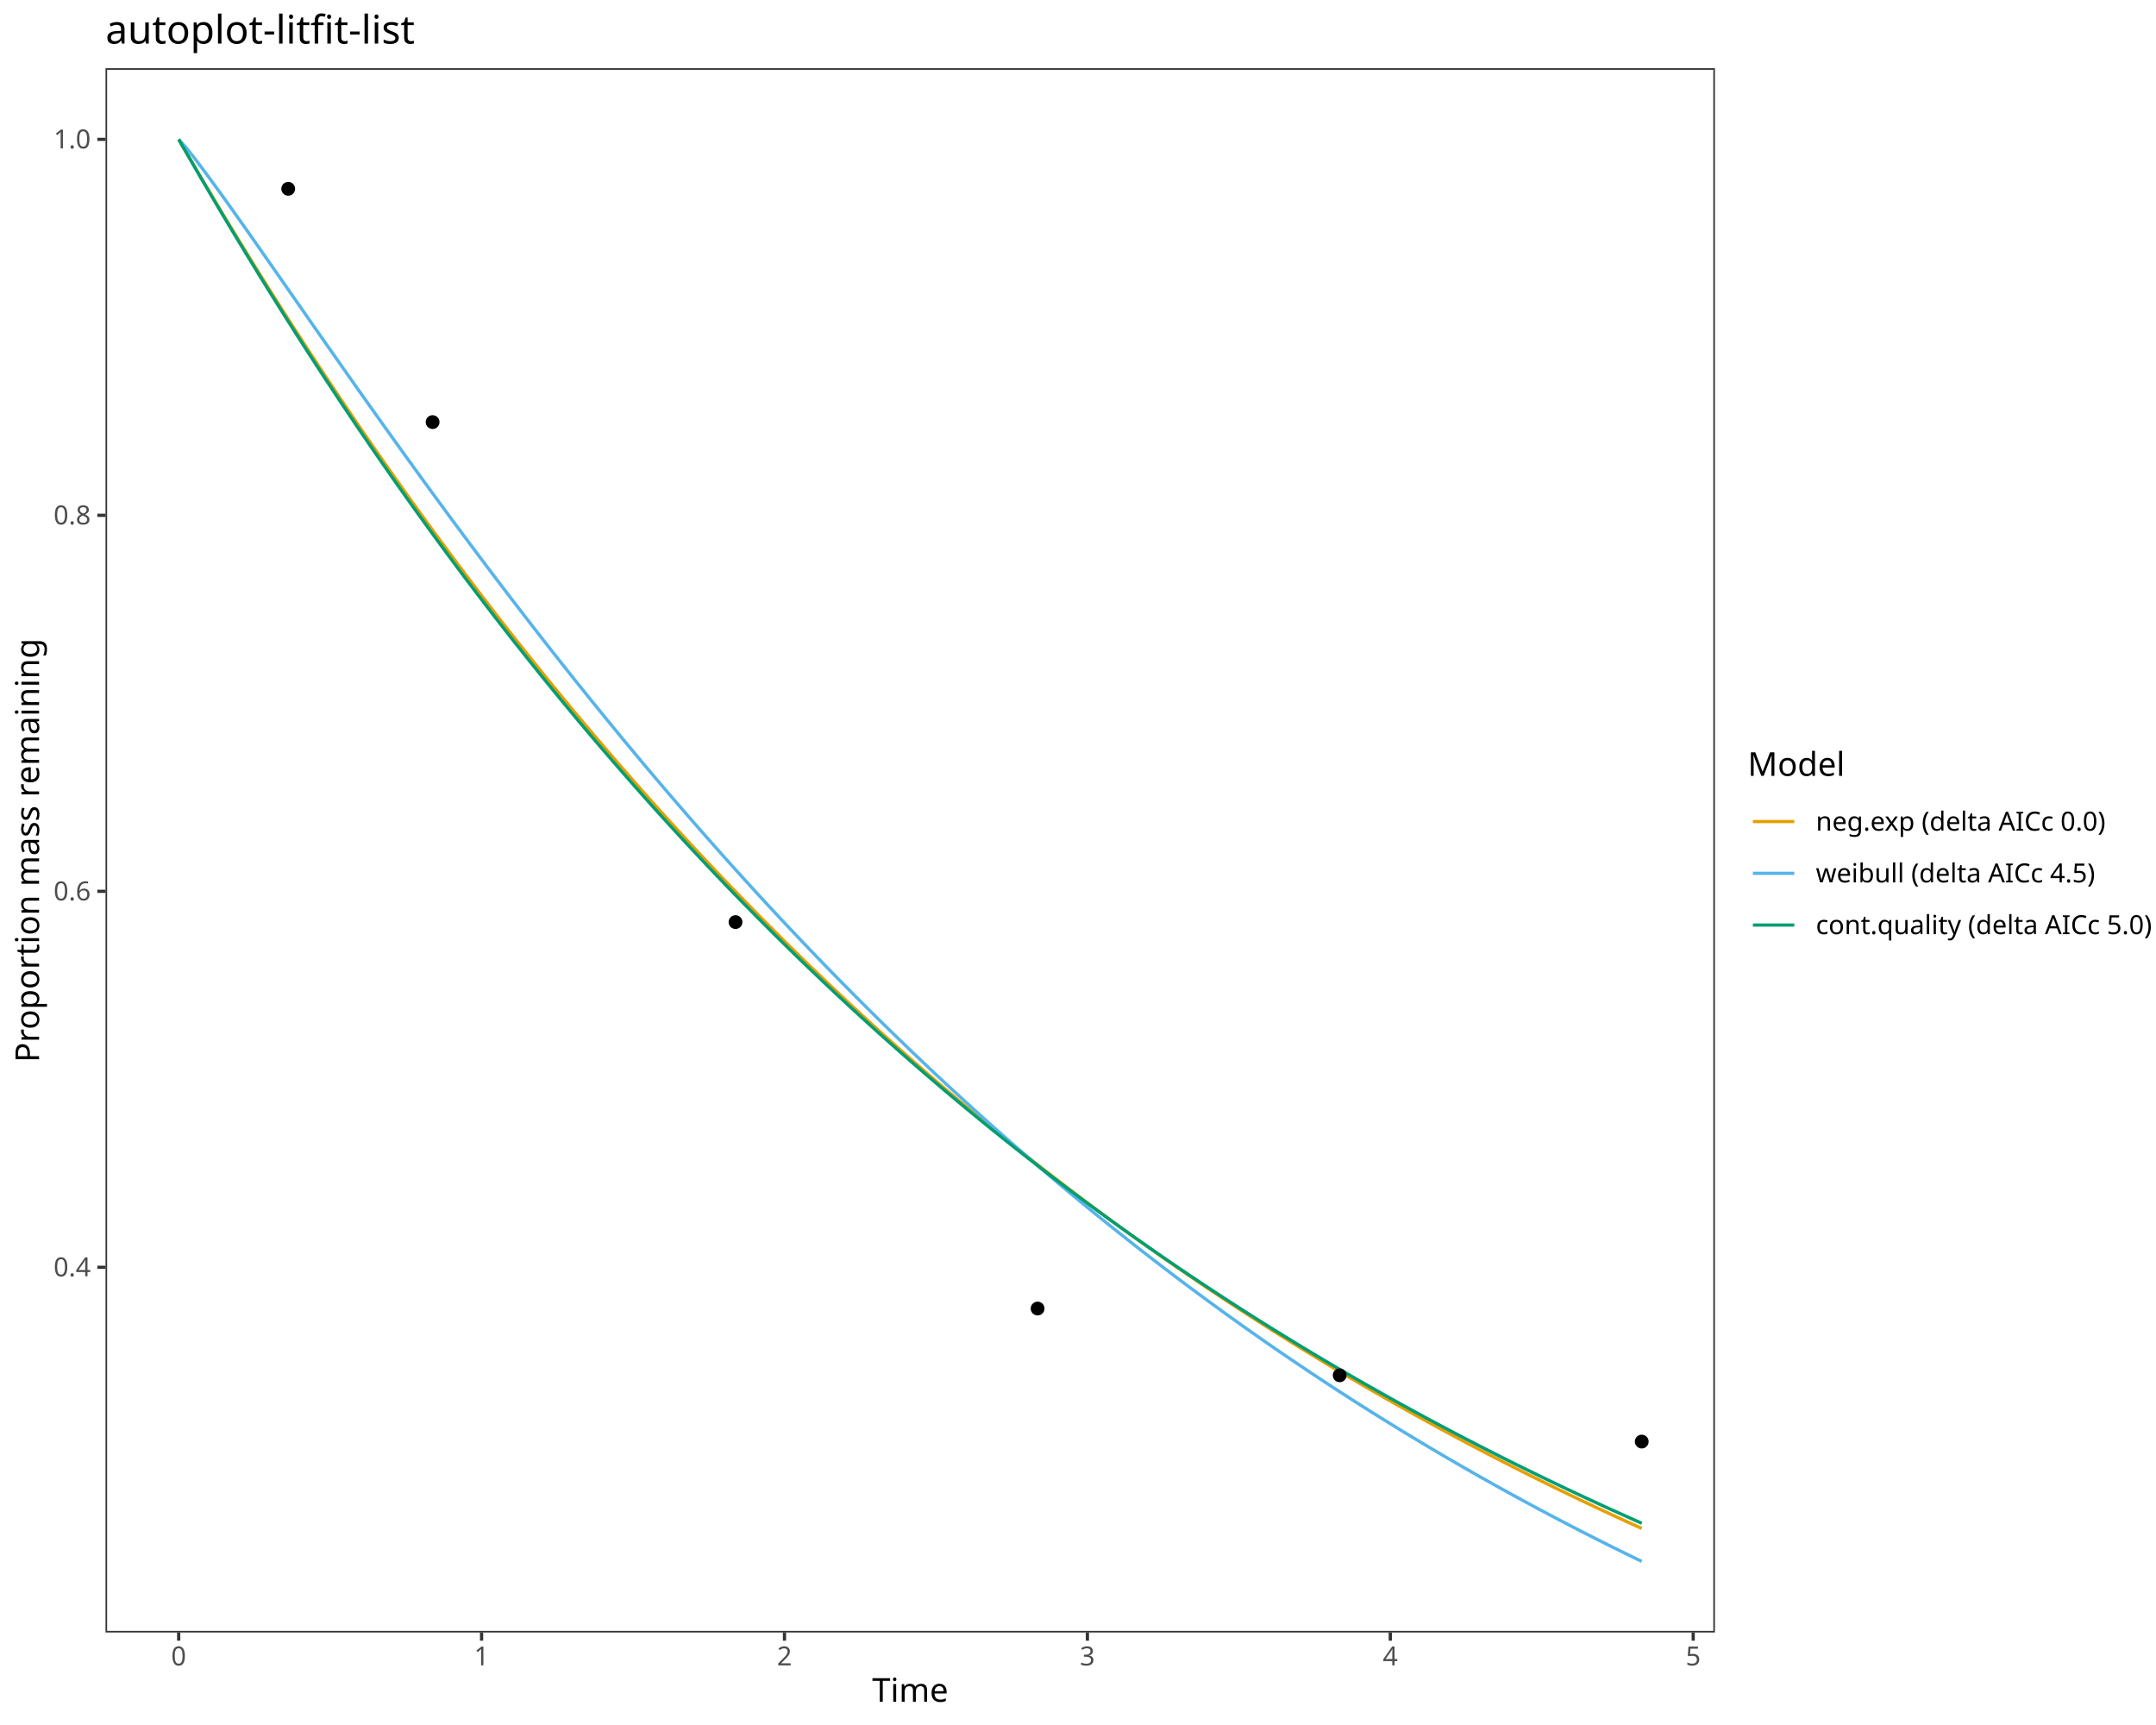
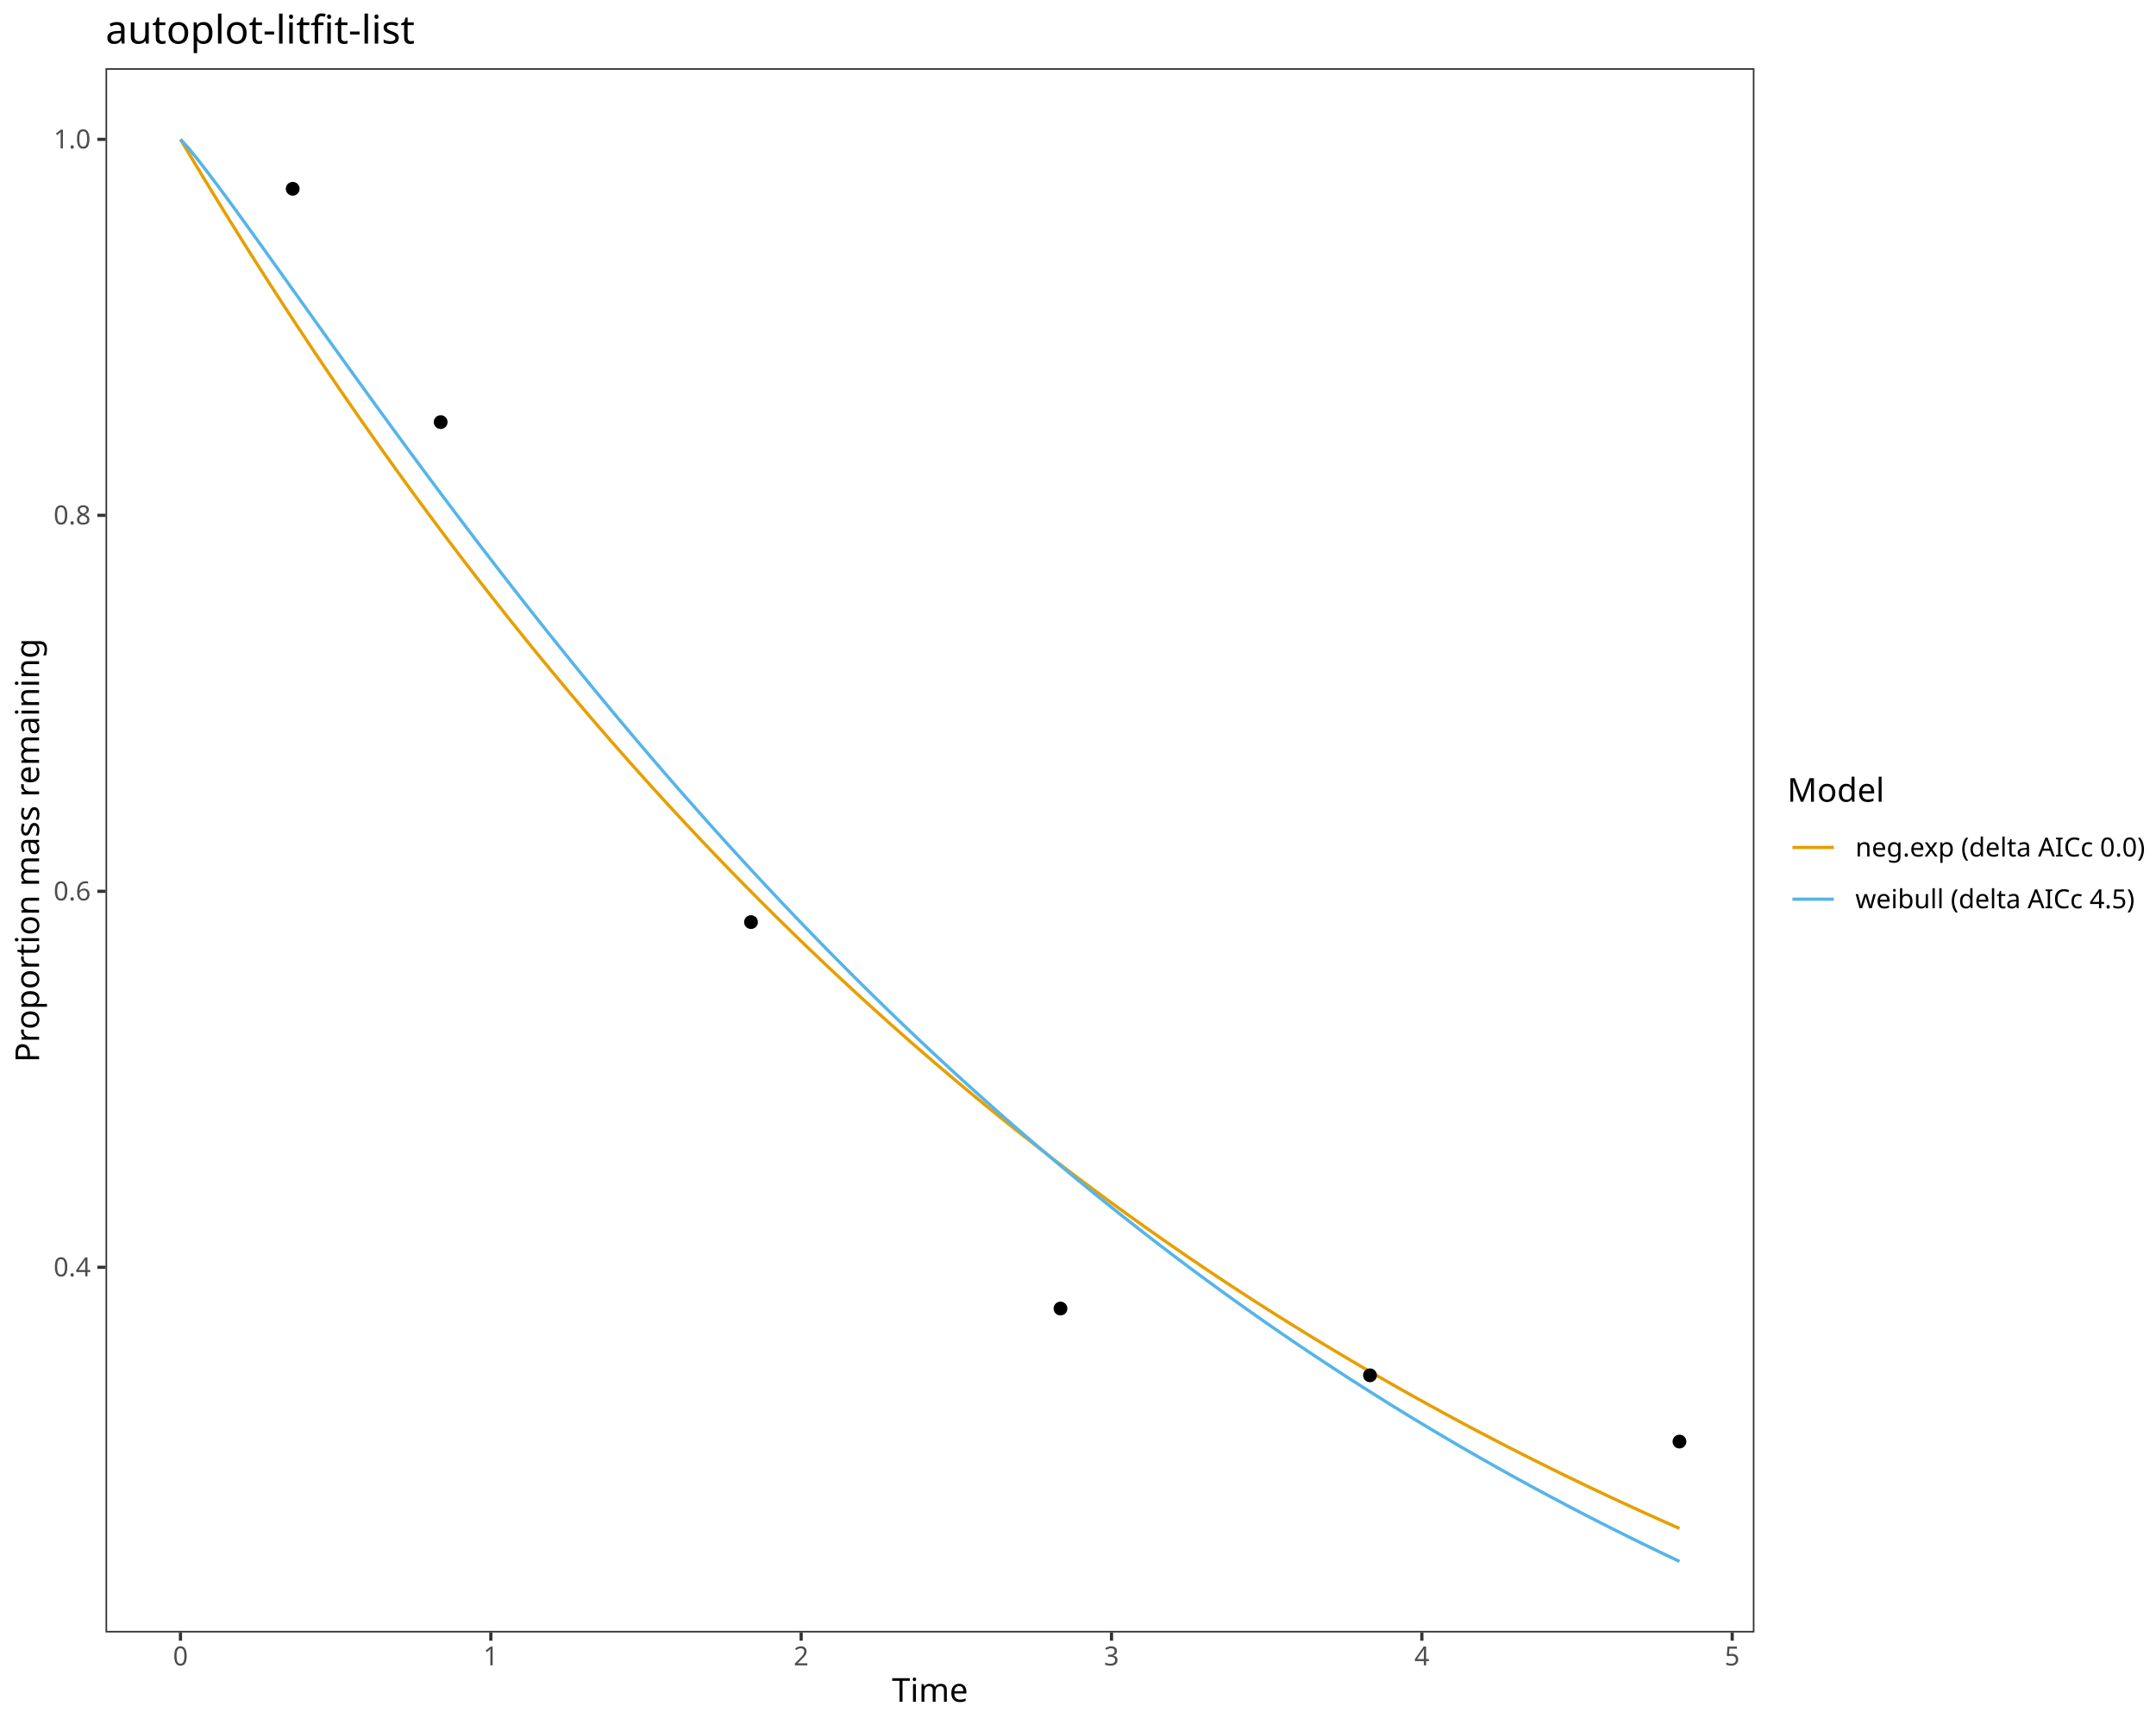
<svg xmlns="http://www.w3.org/2000/svg" class="svglite" data-engine-version="2.0" width="720.00pt" height="576.00pt" viewBox="0 0 720.00 576.00">
  <defs>
    <style type="text/css">
    .svglite line, .svglite polyline, .svglite polygon, .svglite path, .svglite rect, .svglite circle {
      fill: none;
      stroke: #000000;
      stroke-linecap: round;
      stroke-linejoin: round;
      stroke-miterlimit: 10.00;
    }
  </style>
  </defs>
  <rect width="100%" height="100%" style="stroke: none; fill: #FFFFFF;" />
  <defs>
    <clipPath id="cpMC4wMHw3MjAuMDB8MC4wMHw1NzYuMDA=">
      <rect x="0.00" y="0.00" width="720.00" height="576.00" />
    </clipPath>
  </defs>
  <g clip-path="url(#cpMC4wMHw3MjAuMDB8MC4wMHw1NzYuMDA=)">
    <rect x="0.00" y="0.00" width="720.00" height="576.00" style="stroke-width: 1.07; stroke: #FFFFFF; fill: #FFFFFF;" />
  </g>
  <defs>
-     <clipPath id="cpMzUuMjR8NTcyLjY5fDIyLjc4fDU0NS4xMQ==">
-       <rect x="35.24" y="22.78" width="537.46" height="522.33" />
+     <clipPath id="cpMzUuMjR8NTg1Ljg5fDIyLjc4fDU0NS4xMQ==">
+       <rect x="35.24" y="22.78" width="550.66" height="522.33" />
    </clipPath>
  </defs>
-   <g clip-path="url(#cpMzUuMjR8NTcyLjY5fDIyLjc4fDU0NS4xMQ==)">
-     <rect x="35.24" y="22.78" width="537.46" height="522.33" style="stroke-width: 1.07; stroke: none; fill: #FFFFFF;" />
-     <polyline points="59.67,46.53 62.12,50.75 64.58,54.94 67.03,59.11 69.49,63.24 71.94,67.35 74.40,71.43 76.85,75.49 79.31,79.52 81.77,83.52 84.22,87.49 86.68,91.43 89.13,95.35 91.59,99.25 94.04,103.11 96.50,106.96 98.95,110.77 101.41,114.56 103.86,118.33 106.32,122.06 108.77,125.78 111.23,129.47 113.68,133.13 116.14,136.77 118.59,140.38 121.05,143.98 123.50,147.54 125.96,151.08 128.42,154.60 130.87,158.10 133.33,161.57 135.78,165.02 138.24,168.44 140.69,171.84 143.15,175.22 145.60,178.58 148.06,181.91 150.51,185.22 152.97,188.51 155.42,191.78 157.88,195.02 160.33,198.25 162.79,201.45 165.24,204.63 167.70,207.79 170.15,210.92 172.61,214.04 175.07,217.14 177.52,220.21 179.98,223.26 182.43,226.30 184.89,229.31 187.34,232.30 189.80,235.27 192.25,238.23 194.71,241.16 197.16,244.07 199.62,246.97 202.07,249.84 204.53,252.69 206.98,255.53 209.44,258.34 211.89,261.14 214.35,263.92 216.80,266.68 219.26,269.42 221.72,272.14 224.17,274.85 226.63,277.53 229.08,280.20 231.54,282.85 233.99,285.49 236.45,288.10 238.90,290.70 241.36,293.28 243.81,295.84 246.27,298.38 248.72,300.91 251.18,303.42 253.63,305.92 256.09,308.39 258.54,310.85 261.00,313.30 263.45,315.73 265.91,318.14 268.36,320.53 270.82,322.91 273.28,325.27 275.73,327.62 278.19,329.95 280.64,332.27 283.10,334.57 285.55,336.85 288.01,339.12 290.46,341.38 292.92,343.62 295.37,345.84 297.83,348.05 300.28,350.24 302.74,352.42 305.19,354.59 307.65,356.73 310.10,358.87 312.56,360.99 315.01,363.10 317.47,365.19 319.93,367.27 322.38,369.33 324.84,371.39 327.29,373.42 329.75,375.45 332.20,377.45 334.66,379.45 337.11,381.43 339.57,383.40 342.02,385.36 344.48,387.30 346.93,389.23 349.39,391.15 351.84,393.05 354.30,394.94 356.75,396.82 359.21,398.69 361.66,400.54 364.12,402.38 366.58,404.21 369.03,406.03 371.49,407.83 373.94,409.62 376.40,411.40 378.85,413.17 381.31,414.93 383.76,416.67 386.22,418.40 388.67,420.12 391.13,421.83 393.58,423.53 396.04,425.22 398.49,426.89 400.95,428.56 403.40,430.21 405.86,431.85 408.31,433.48 410.77,435.10 413.23,436.71 415.68,438.31 418.14,439.89 420.59,441.47 423.05,443.03 425.50,444.59 427.96,446.13 430.41,447.67 432.87,449.19 435.32,450.71 437.78,452.21 440.23,453.70 442.69,455.19 445.14,456.66 447.60,458.12 450.05,459.58 452.51,461.02 454.96,462.45 457.42,463.88 459.88,465.29 462.33,466.70 464.79,468.09 467.24,469.48 469.70,470.86 472.15,472.23 474.61,473.59 477.06,474.93 479.52,476.28 481.97,477.61 484.43,478.93 486.88,480.24 489.34,481.55 491.79,482.84 494.25,484.13 496.70,485.41 499.16,486.68 501.61,487.94 504.07,489.19 506.52,490.44 508.98,491.68 511.44,492.90 513.89,494.12 516.35,495.33 518.80,496.54 521.26,497.73 523.71,498.92 526.17,500.10 528.62,501.27 531.08,502.43 533.53,503.59 535.99,504.74 538.44,505.88 540.90,507.01 543.35,508.14 545.81,509.25 548.26,510.36 " style="stroke-width: 1.07; stroke: #E69F00; stroke-linecap: butt;" />
-     <polyline points="59.67,46.53 62.12,49.26 64.58,52.33 67.03,55.54 69.49,58.84 71.94,62.19 74.40,65.59 76.85,69.02 79.31,72.48 81.77,75.96 84.22,79.45 86.68,82.96 89.13,86.47 91.59,89.99 94.04,93.52 96.50,97.04 98.95,100.57 101.41,104.09 103.86,107.62 106.32,111.13 108.77,114.65 111.23,118.15 113.68,121.65 116.14,125.15 118.59,128.63 121.05,132.11 123.50,135.57 125.96,139.03 128.42,142.48 130.87,145.91 133.33,149.34 135.78,152.75 138.24,156.15 140.69,159.54 143.15,162.91 145.60,166.27 148.06,169.62 150.51,172.96 152.97,176.28 155.42,179.58 157.88,182.88 160.33,186.15 162.79,189.42 165.24,192.67 167.70,195.90 170.15,199.12 172.61,202.32 175.07,205.51 177.52,208.69 179.98,211.84 182.43,214.99 184.89,218.11 187.34,221.22 189.80,224.32 192.25,227.40 194.71,230.46 197.16,233.51 199.62,236.54 202.07,239.56 204.53,242.56 206.98,245.54 209.44,248.51 211.89,251.46 214.35,254.40 216.80,257.32 219.26,260.22 221.72,263.11 224.17,265.98 226.63,268.83 229.08,271.67 231.54,274.49 233.99,277.30 236.45,280.09 238.90,282.86 241.36,285.62 243.81,288.36 246.27,291.09 248.72,293.80 251.18,296.49 253.63,299.17 256.09,301.83 258.54,304.48 261.00,307.11 263.45,309.73 265.91,312.32 268.36,314.91 270.82,317.48 273.28,320.03 275.73,322.56 278.19,325.09 280.64,327.59 283.10,330.08 285.55,332.56 288.01,335.01 290.46,337.46 292.92,339.89 295.37,342.30 297.83,344.70 300.28,347.08 302.74,349.45 305.19,351.80 307.65,354.14 310.10,356.47 312.56,358.78 315.01,361.07 317.47,363.35 319.93,365.61 322.38,367.86 324.84,370.10 327.29,372.32 329.75,374.53 332.20,376.72 334.66,378.90 337.11,381.06 339.57,383.21 342.02,385.35 344.48,387.47 346.93,389.58 349.39,391.68 351.84,393.76 354.30,395.82 356.75,397.88 359.21,399.92 361.66,401.94 364.12,403.95 366.58,405.95 369.03,407.94 371.49,409.91 373.94,411.87 376.40,413.82 378.85,415.75 381.31,417.67 383.76,419.58 386.22,421.47 388.67,423.35 391.13,425.22 393.58,427.08 396.04,428.92 398.49,430.75 400.95,432.57 403.40,434.38 405.86,436.17 408.31,437.95 410.77,439.72 413.23,441.48 415.68,443.23 418.14,444.96 420.59,446.68 423.05,448.39 425.50,450.09 427.96,451.78 430.41,453.45 432.87,455.11 435.32,456.76 437.78,458.40 440.23,460.03 442.69,461.65 445.14,463.26 447.60,464.85 450.05,466.43 452.51,468.01 454.96,469.57 457.42,471.12 459.88,472.66 462.33,474.19 464.79,475.70 467.24,477.21 469.70,478.71 472.15,480.19 474.61,481.67 477.06,483.14 479.52,484.59 481.97,486.04 484.43,487.47 486.88,488.89 489.34,490.31 491.79,491.71 494.25,493.11 496.70,494.49 499.16,495.86 501.61,497.23 504.07,498.58 506.52,499.93 508.98,501.26 511.44,502.59 513.89,503.91 516.35,505.21 518.80,506.51 521.26,507.80 523.71,509.08 526.17,510.35 528.62,511.61 531.08,512.86 533.53,514.10 535.99,515.34 538.44,516.56 540.90,517.78 543.35,518.98 545.81,520.18 548.26,521.37 " style="stroke-width: 1.07; stroke: #56B4E9; stroke-linecap: butt;" />
-     <polyline points="59.67,46.53 62.12,50.81 64.58,55.06 67.03,59.29 69.49,63.48 71.94,67.65 74.40,71.78 76.85,75.89 79.31,79.96 81.77,84.01 84.22,88.03 86.68,92.02 89.13,95.99 91.59,99.92 94.04,103.83 96.50,107.71 98.95,111.56 101.41,115.39 103.86,119.19 106.32,122.96 108.77,126.70 111.23,130.42 113.68,134.12 116.14,137.79 118.59,141.43 121.05,145.04 123.50,148.63 125.96,152.20 128.42,155.74 130.87,159.26 133.33,162.75 135.78,166.21 138.24,169.66 140.69,173.07 143.15,176.47 145.60,179.84 148.06,183.19 150.51,186.51 152.97,189.81 155.42,193.09 157.88,196.34 160.33,199.57 162.79,202.78 165.24,205.97 167.70,209.13 170.15,212.28 172.61,215.40 175.07,218.49 177.52,221.57 179.98,224.63 182.43,227.66 184.89,230.67 187.34,233.67 189.80,236.64 192.25,239.59 194.71,242.52 197.16,245.43 199.62,248.32 202.07,251.18 204.53,254.03 206.98,256.86 209.44,259.67 211.89,262.46 214.35,265.23 216.80,267.98 219.26,270.72 221.72,273.43 224.17,276.12 226.63,278.80 229.08,281.46 231.54,284.09 233.99,286.71 236.45,289.32 238.90,291.90 241.36,294.47 243.81,297.02 246.27,299.55 248.72,302.06 251.18,304.55 253.63,307.03 256.09,309.49 258.54,311.94 261.00,314.37 263.45,316.78 265.91,319.17 268.36,321.55 270.82,323.91 273.28,326.25 275.73,328.58 278.19,330.89 280.64,333.19 283.10,335.47 285.55,337.73 288.01,339.98 290.46,342.21 292.92,344.43 295.37,346.63 297.83,348.82 300.28,350.99 302.74,353.15 305.19,355.29 307.65,357.42 310.10,359.53 312.56,361.63 315.01,363.72 317.47,365.79 319.93,367.84 322.38,369.88 324.84,371.91 327.29,373.92 329.75,375.92 332.20,377.91 334.66,379.88 337.11,381.84 339.57,383.78 342.02,385.71 344.48,387.63 346.93,389.54 349.39,391.43 351.84,393.31 354.30,395.17 356.75,397.03 359.21,398.87 361.66,400.69 364.12,402.51 366.58,404.31 369.03,406.10 371.49,407.88 373.94,409.65 376.40,411.40 378.85,413.14 381.31,414.87 383.76,416.59 386.22,418.30 388.67,419.99 391.13,421.67 393.58,423.35 396.04,425.01 398.49,426.66 400.95,428.29 403.40,429.92 405.86,431.53 408.31,433.14 410.77,434.73 413.23,436.31 415.68,437.89 418.14,439.45 420.59,441.00 423.05,442.54 425.50,444.07 427.96,445.58 430.41,447.09 432.87,448.59 435.32,450.08 437.78,451.56 440.23,453.02 442.69,454.48 445.14,455.93 447.60,457.37 450.05,458.79 452.51,460.21 454.96,461.62 457.42,463.02 459.88,464.41 462.33,465.79 464.79,467.16 467.24,468.52 469.70,469.87 472.15,471.22 474.61,472.55 477.06,473.88 479.52,475.19 481.97,476.50 484.43,477.80 486.88,479.09 489.34,480.37 491.79,481.64 494.25,482.90 496.70,484.15 499.16,485.40 501.61,486.64 504.07,487.87 506.52,489.09 508.98,490.30 511.44,491.51 513.89,492.70 516.35,493.89 518.80,495.07 521.26,496.24 523.71,497.41 526.17,498.56 528.62,499.71 531.08,500.85 533.53,501.99 535.99,503.11 538.44,504.23 540.90,505.34 543.35,506.44 545.81,507.54 548.26,508.63 " style="stroke-width: 1.07; stroke: #009E73; stroke-linecap: butt;" />
-     <circle cx="96.25" cy="63.04" r="1.95" style="stroke-width: 0.71; fill: #000000;" />
-     <circle cx="144.47" cy="140.94" r="1.95" style="stroke-width: 0.71; fill: #000000;" />
-     <circle cx="245.63" cy="307.90" r="1.95" style="stroke-width: 0.71; fill: #000000;" />
-     <circle cx="346.51" cy="436.94" r="1.95" style="stroke-width: 0.71; fill: #000000;" />
-     <circle cx="447.39" cy="459.23" r="1.95" style="stroke-width: 0.71; fill: #000000;" />
-     <circle cx="548.26" cy="481.36" r="1.95" style="stroke-width: 0.71; fill: #000000;" />
-     <rect x="35.24" y="22.78" width="537.46" height="522.33" style="stroke-width: 1.07; stroke: #333333;" />
+   <g clip-path="url(#cpMzUuMjR8NTg1Ljg5fDIyLjc4fDU0NS4xMQ==)">
+     <rect x="35.24" y="22.78" width="550.66" height="522.33" style="stroke-width: 1.07; stroke: none; fill: #FFFFFF;" />
+     <polyline points="60.27,46.53 62.78,50.75 65.30,54.94 67.81,59.11 70.33,63.24 72.85,67.35 75.36,71.43 77.88,75.49 80.39,79.52 82.91,83.52 85.42,87.49 87.94,91.43 90.45,95.35 92.97,99.25 95.49,103.11 98.00,106.96 100.52,110.77 103.03,114.56 105.55,118.33 108.06,122.06 110.58,125.78 113.09,129.47 115.61,133.13 118.13,136.77 120.64,140.38 123.16,143.98 125.67,147.54 128.19,151.08 130.70,154.60 133.22,158.10 135.73,161.57 138.25,165.02 140.77,168.44 143.28,171.84 145.80,175.22 148.31,178.58 150.83,181.91 153.34,185.22 155.86,188.51 158.37,191.78 160.89,195.02 163.41,198.25 165.92,201.45 168.44,204.63 170.95,207.79 173.47,210.92 175.98,214.04 178.50,217.14 181.01,220.21 183.53,223.26 186.05,226.30 188.56,229.31 191.08,232.30 193.59,235.27 196.11,238.23 198.62,241.16 201.14,244.07 203.65,246.97 206.17,249.84 208.69,252.69 211.20,255.53 213.72,258.34 216.23,261.14 218.75,263.92 221.26,266.68 223.78,269.42 226.29,272.14 228.81,274.85 231.33,277.53 233.84,280.20 236.36,282.85 238.87,285.49 241.39,288.10 243.90,290.70 246.42,293.28 248.94,295.84 251.45,298.38 253.97,300.91 256.48,303.42 259.00,305.92 261.51,308.39 264.03,310.85 266.54,313.30 269.06,315.73 271.58,318.14 274.09,320.53 276.61,322.91 279.12,325.27 281.64,327.62 284.15,329.95 286.67,332.27 289.18,334.57 291.70,336.85 294.22,339.12 296.73,341.38 299.25,343.62 301.76,345.84 304.28,348.05 306.79,350.24 309.31,352.42 311.82,354.59 314.34,356.73 316.86,358.87 319.37,360.99 321.89,363.10 324.40,365.19 326.92,367.27 329.43,369.33 331.95,371.39 334.46,373.42 336.98,375.45 339.50,377.45 342.01,379.45 344.53,381.43 347.04,383.40 349.56,385.36 352.07,387.30 354.59,389.23 357.10,391.15 359.62,393.05 362.14,394.94 364.65,396.82 367.17,398.69 369.68,400.54 372.20,402.38 374.71,404.21 377.23,406.03 379.74,407.83 382.26,409.62 384.78,411.40 387.29,413.17 389.81,414.93 392.32,416.67 394.84,418.40 397.35,420.12 399.87,421.83 402.38,423.53 404.90,425.22 407.42,426.89 409.93,428.56 412.45,430.21 414.96,431.85 417.48,433.48 419.99,435.10 422.51,436.71 425.02,438.31 427.54,439.89 430.06,441.47 432.57,443.03 435.09,444.59 437.60,446.13 440.12,447.67 442.63,449.19 445.15,450.71 447.66,452.21 450.18,453.70 452.70,455.19 455.21,456.66 457.73,458.12 460.24,459.58 462.76,461.02 465.27,462.45 467.79,463.88 470.30,465.29 472.82,466.70 475.34,468.09 477.85,469.48 480.37,470.86 482.88,472.23 485.40,473.59 487.91,474.93 490.43,476.28 492.94,477.61 495.46,478.93 497.98,480.24 500.49,481.55 503.01,482.84 505.52,484.13 508.04,485.41 510.55,486.68 513.07,487.94 515.58,489.19 518.10,490.44 520.62,491.68 523.13,492.90 525.65,494.12 528.16,495.33 530.68,496.54 533.19,497.73 535.71,498.92 538.22,500.10 540.74,501.27 543.26,502.43 545.77,503.59 548.29,504.74 550.80,505.88 553.32,507.01 555.83,508.14 558.35,509.25 560.86,510.36 " style="stroke-width: 1.07; stroke: #E69F00; stroke-linecap: butt;" />
+     <polyline points="60.27,46.53 62.78,49.26 65.30,52.33 67.81,55.54 70.33,58.84 72.85,62.19 75.36,65.59 77.88,69.02 80.39,72.48 82.91,75.96 85.42,79.45 87.94,82.96 90.45,86.47 92.97,89.99 95.49,93.52 98.00,97.04 100.52,100.57 103.03,104.09 105.55,107.62 108.06,111.13 110.58,114.65 113.09,118.15 115.61,121.65 118.13,125.15 120.64,128.63 123.16,132.11 125.67,135.57 128.19,139.03 130.70,142.48 133.22,145.91 135.73,149.34 138.25,152.75 140.77,156.15 143.28,159.54 145.80,162.91 148.31,166.27 150.83,169.62 153.34,172.96 155.86,176.28 158.37,179.58 160.89,182.88 163.41,186.15 165.92,189.42 168.44,192.67 170.95,195.90 173.47,199.12 175.98,202.32 178.50,205.51 181.01,208.69 183.53,211.84 186.05,214.99 188.56,218.11 191.08,221.22 193.59,224.32 196.11,227.40 198.62,230.46 201.14,233.51 203.65,236.54 206.17,239.56 208.69,242.56 211.20,245.54 213.72,248.51 216.23,251.46 218.75,254.40 221.26,257.32 223.78,260.22 226.29,263.11 228.81,265.98 231.33,268.83 233.84,271.67 236.36,274.49 238.87,277.30 241.39,280.09 243.90,282.86 246.42,285.62 248.94,288.36 251.45,291.09 253.97,293.80 256.48,296.49 259.00,299.17 261.51,301.83 264.03,304.48 266.54,307.11 269.06,309.73 271.58,312.32 274.09,314.91 276.61,317.48 279.12,320.03 281.64,322.56 284.15,325.09 286.67,327.59 289.18,330.08 291.70,332.56 294.22,335.01 296.73,337.46 299.25,339.89 301.76,342.30 304.28,344.70 306.79,347.08 309.31,349.45 311.82,351.80 314.34,354.14 316.86,356.47 319.37,358.78 321.89,361.07 324.40,363.35 326.92,365.61 329.43,367.86 331.95,370.10 334.46,372.32 336.98,374.53 339.50,376.72 342.01,378.90 344.53,381.06 347.04,383.21 349.56,385.35 352.07,387.47 354.59,389.58 357.10,391.68 359.62,393.76 362.14,395.82 364.65,397.88 367.17,399.92 369.68,401.94 372.20,403.95 374.71,405.95 377.23,407.94 379.74,409.91 382.26,411.87 384.78,413.82 387.29,415.75 389.81,417.67 392.32,419.58 394.84,421.47 397.35,423.35 399.87,425.22 402.38,427.08 404.90,428.92 407.42,430.75 409.93,432.57 412.45,434.38 414.96,436.17 417.48,437.95 419.99,439.72 422.51,441.48 425.02,443.23 427.54,444.96 430.06,446.68 432.57,448.39 435.09,450.09 437.60,451.78 440.12,453.45 442.63,455.11 445.15,456.76 447.66,458.40 450.18,460.03 452.70,461.65 455.21,463.26 457.73,464.85 460.24,466.43 462.76,468.01 465.27,469.57 467.79,471.12 470.30,472.66 472.82,474.19 475.34,475.70 477.85,477.21 480.37,478.71 482.88,480.19 485.40,481.67 487.91,483.14 490.43,484.59 492.94,486.04 495.46,487.47 497.98,488.89 500.49,490.31 503.01,491.71 505.52,493.11 508.04,494.49 510.55,495.86 513.07,497.23 515.58,498.58 518.10,499.93 520.62,501.26 523.13,502.59 525.65,503.91 528.16,505.21 530.68,506.51 533.19,507.80 535.71,509.08 538.22,510.35 540.74,511.61 543.26,512.86 545.77,514.10 548.29,515.34 550.80,516.56 553.32,517.78 555.83,518.98 558.35,520.18 560.86,521.37 " style="stroke-width: 1.07; stroke: #56B4E9; stroke-linecap: butt;" />
+     <circle cx="97.75" cy="63.04" r="1.95" style="stroke-width: 0.71; fill: #000000;" />
+     <circle cx="147.16" cy="140.94" r="1.95" style="stroke-width: 0.71; fill: #000000;" />
+     <circle cx="250.80" cy="307.90" r="1.95" style="stroke-width: 0.71; fill: #000000;" />
+     <circle cx="354.15" cy="436.94" r="1.95" style="stroke-width: 0.71; fill: #000000;" />
+     <circle cx="457.51" cy="459.23" r="1.95" style="stroke-width: 0.71; fill: #000000;" />
+     <circle cx="560.86" cy="481.36" r="1.95" style="stroke-width: 0.71; fill: #000000;" />
+     <rect x="35.24" y="22.78" width="550.66" height="522.33" style="stroke-width: 1.07; stroke: #333333;" />
  </g>
  <g clip-path="url(#cpMC4wMHw3MjAuMDB8MC4wMHw1NzYuMDA=)">
    <text x="30.31" y="426.19" text-anchor="end" style="font-size: 8.80px; fill: #4D4D4D; font-family: sans;" textLength="12.23px" lengthAdjust="spacingAndGlyphs">0.4</text>
    <text x="30.31" y="300.65" text-anchor="end" style="font-size: 8.80px; fill: #4D4D4D; font-family: sans;" textLength="12.23px" lengthAdjust="spacingAndGlyphs">0.6</text>
    <text x="30.31" y="175.10" text-anchor="end" style="font-size: 8.80px; fill: #4D4D4D; font-family: sans;" textLength="12.23px" lengthAdjust="spacingAndGlyphs">0.8</text>
    <text x="30.31" y="49.55" text-anchor="end" style="font-size: 8.80px; fill: #4D4D4D; font-family: sans;" textLength="12.23px" lengthAdjust="spacingAndGlyphs">1.0</text>
    <polyline points="32.50,423.16 35.24,423.16 " style="stroke-width: 1.07; stroke: #333333; stroke-linecap: butt;" />
    <polyline points="32.50,297.62 35.24,297.62 " style="stroke-width: 1.07; stroke: #333333; stroke-linecap: butt;" />
    <polyline points="32.50,172.07 35.24,172.07 " style="stroke-width: 1.07; stroke: #333333; stroke-linecap: butt;" />
    <polyline points="32.50,46.53 35.24,46.53 " style="stroke-width: 1.07; stroke: #333333; stroke-linecap: butt;" />
-     <polyline points="59.67,547.85 59.67,545.11 " style="stroke-width: 1.07; stroke: #333333; stroke-linecap: butt;" />
-     <polyline points="160.82,547.85 160.82,545.11 " style="stroke-width: 1.07; stroke: #333333; stroke-linecap: butt;" />
-     <polyline points="261.98,547.85 261.98,545.11 " style="stroke-width: 1.07; stroke: #333333; stroke-linecap: butt;" />
-     <polyline points="363.14,547.85 363.14,545.11 " style="stroke-width: 1.07; stroke: #333333; stroke-linecap: butt;" />
-     <polyline points="464.29,547.85 464.29,545.11 " style="stroke-width: 1.07; stroke: #333333; stroke-linecap: butt;" />
-     <polyline points="565.45,547.85 565.45,545.11 " style="stroke-width: 1.07; stroke: #333333; stroke-linecap: butt;" />
-     <text x="59.67" y="556.10" text-anchor="middle" style="font-size: 8.80px; fill: #4D4D4D; font-family: sans;" textLength="4.89px" lengthAdjust="spacingAndGlyphs">0</text>
-     <text x="160.82" y="556.10" text-anchor="middle" style="font-size: 8.80px; fill: #4D4D4D; font-family: sans;" textLength="4.89px" lengthAdjust="spacingAndGlyphs">1</text>
-     <text x="261.98" y="556.10" text-anchor="middle" style="font-size: 8.80px; fill: #4D4D4D; font-family: sans;" textLength="4.89px" lengthAdjust="spacingAndGlyphs">2</text>
-     <text x="363.14" y="556.10" text-anchor="middle" style="font-size: 8.80px; fill: #4D4D4D; font-family: sans;" textLength="4.89px" lengthAdjust="spacingAndGlyphs">3</text>
-     <text x="464.29" y="556.10" text-anchor="middle" style="font-size: 8.80px; fill: #4D4D4D; font-family: sans;" textLength="4.89px" lengthAdjust="spacingAndGlyphs">4</text>
-     <text x="565.45" y="556.10" text-anchor="middle" style="font-size: 8.80px; fill: #4D4D4D; font-family: sans;" textLength="4.89px" lengthAdjust="spacingAndGlyphs">5</text>
-     <text x="303.97" y="568.24" text-anchor="middle" style="font-size: 11.00px; font-family: sans;" textLength="24.45px" lengthAdjust="spacingAndGlyphs">Time</text>
+     <polyline points="60.27,547.85 60.27,545.11 " style="stroke-width: 1.07; stroke: #333333; stroke-linecap: butt;" />
+     <polyline points="163.91,547.85 163.91,545.11 " style="stroke-width: 1.07; stroke: #333333; stroke-linecap: butt;" />
+     <polyline points="267.55,547.85 267.55,545.11 " style="stroke-width: 1.07; stroke: #333333; stroke-linecap: butt;" />
+     <polyline points="371.19,547.85 371.19,545.11 " style="stroke-width: 1.07; stroke: #333333; stroke-linecap: butt;" />
+     <polyline points="474.83,547.85 474.83,545.11 " style="stroke-width: 1.07; stroke: #333333; stroke-linecap: butt;" />
+     <polyline points="578.47,547.85 578.47,545.11 " style="stroke-width: 1.07; stroke: #333333; stroke-linecap: butt;" />
+     <text x="60.27" y="556.10" text-anchor="middle" style="font-size: 8.80px; fill: #4D4D4D; font-family: sans;" textLength="4.89px" lengthAdjust="spacingAndGlyphs">0</text>
+     <text x="163.91" y="556.10" text-anchor="middle" style="font-size: 8.80px; fill: #4D4D4D; font-family: sans;" textLength="4.89px" lengthAdjust="spacingAndGlyphs">1</text>
+     <text x="267.55" y="556.10" text-anchor="middle" style="font-size: 8.80px; fill: #4D4D4D; font-family: sans;" textLength="4.89px" lengthAdjust="spacingAndGlyphs">2</text>
+     <text x="371.19" y="556.10" text-anchor="middle" style="font-size: 8.80px; fill: #4D4D4D; font-family: sans;" textLength="4.89px" lengthAdjust="spacingAndGlyphs">3</text>
+     <text x="474.83" y="556.10" text-anchor="middle" style="font-size: 8.80px; fill: #4D4D4D; font-family: sans;" textLength="4.89px" lengthAdjust="spacingAndGlyphs">4</text>
+     <text x="578.47" y="556.10" text-anchor="middle" style="font-size: 8.80px; fill: #4D4D4D; font-family: sans;" textLength="4.89px" lengthAdjust="spacingAndGlyphs">5</text>
+     <text x="310.57" y="568.24" text-anchor="middle" style="font-size: 11.00px; font-family: sans;" textLength="24.45px" lengthAdjust="spacingAndGlyphs">Time</text>
    <text transform="translate(13.05,283.95) rotate(-90)" text-anchor="middle" style="font-size: 11.00px; font-family: sans;" textLength="131.47px" lengthAdjust="spacingAndGlyphs">Proportion mass remaining</text>
-     <rect x="583.65" y="250.36" width="130.87" height="67.17" style="stroke-width: 1.07; stroke: none; fill: #FFFFFF;" />
-     <text x="583.65" y="259.07" style="font-size: 11.00px; font-family: sans;" textLength="29.96px" lengthAdjust="spacingAndGlyphs">Model</text>
-     <rect x="583.65" y="265.69" width="17.28" height="17.28" style="stroke-width: 1.07; stroke: none; fill: #FFFFFF;" />
-     <line x1="585.38" y1="274.33" x2="599.21" y2="274.33" style="stroke-width: 1.07; stroke: #E69F00; stroke-linecap: butt;" />
-     <rect x="583.65" y="282.97" width="17.28" height="17.28" style="stroke-width: 1.07; stroke: none; fill: #FFFFFF;" />
-     <line x1="585.38" y1="291.61" x2="599.21" y2="291.61" style="stroke-width: 1.07; stroke: #56B4E9; stroke-linecap: butt;" />
-     <rect x="583.65" y="300.25" width="17.28" height="17.28" style="stroke-width: 1.07; stroke: none; fill: #FFFFFF;" />
-     <line x1="585.38" y1="308.89" x2="599.21" y2="308.89" style="stroke-width: 1.07; stroke: #009E73; stroke-linecap: butt;" />
-     <text x="606.41" y="277.36" style="font-size: 8.80px; font-family: sans;" textLength="94.91px" lengthAdjust="spacingAndGlyphs">neg.exp (delta AICc 0.0)</text>
-     <text x="606.41" y="294.64" style="font-size: 8.80px; font-family: sans;" textLength="90.49px" lengthAdjust="spacingAndGlyphs">weibull (delta AICc 4.5)</text>
-     <text x="606.41" y="311.92" style="font-size: 8.80px; font-family: sans;" textLength="108.11px" lengthAdjust="spacingAndGlyphs">cont.quality (delta AICc 5.0)</text>
+     <rect x="596.85" y="259.00" width="117.67" height="49.89" style="stroke-width: 1.07; stroke: none; fill: #FFFFFF;" />
+     <text x="596.85" y="267.71" style="font-size: 11.00px; font-family: sans;" textLength="29.96px" lengthAdjust="spacingAndGlyphs">Model</text>
+     <rect x="596.85" y="274.33" width="17.28" height="17.28" style="stroke-width: 1.07; stroke: none; fill: #FFFFFF;" />
+     <line x1="598.58" y1="282.97" x2="612.41" y2="282.97" style="stroke-width: 1.07; stroke: #E69F00; stroke-linecap: butt;" />
+     <rect x="596.85" y="291.61" width="17.28" height="17.28" style="stroke-width: 1.07; stroke: none; fill: #FFFFFF;" />
+     <line x1="598.58" y1="300.25" x2="612.41" y2="300.25" style="stroke-width: 1.07; stroke: #56B4E9; stroke-linecap: butt;" />
+     <text x="619.61" y="286.00" style="font-size: 8.80px; font-family: sans;" textLength="94.91px" lengthAdjust="spacingAndGlyphs">neg.exp (delta AICc 0.0)</text>
+     <text x="619.61" y="303.28" style="font-size: 8.80px; font-family: sans;" textLength="90.49px" lengthAdjust="spacingAndGlyphs">weibull (delta AICc 4.5)</text>
    <text x="35.24" y="14.56" style="font-size: 13.20px; font-family: sans;" textLength="91.69px" lengthAdjust="spacingAndGlyphs">autoplot-litfit-list</text>
  </g>
</svg>
